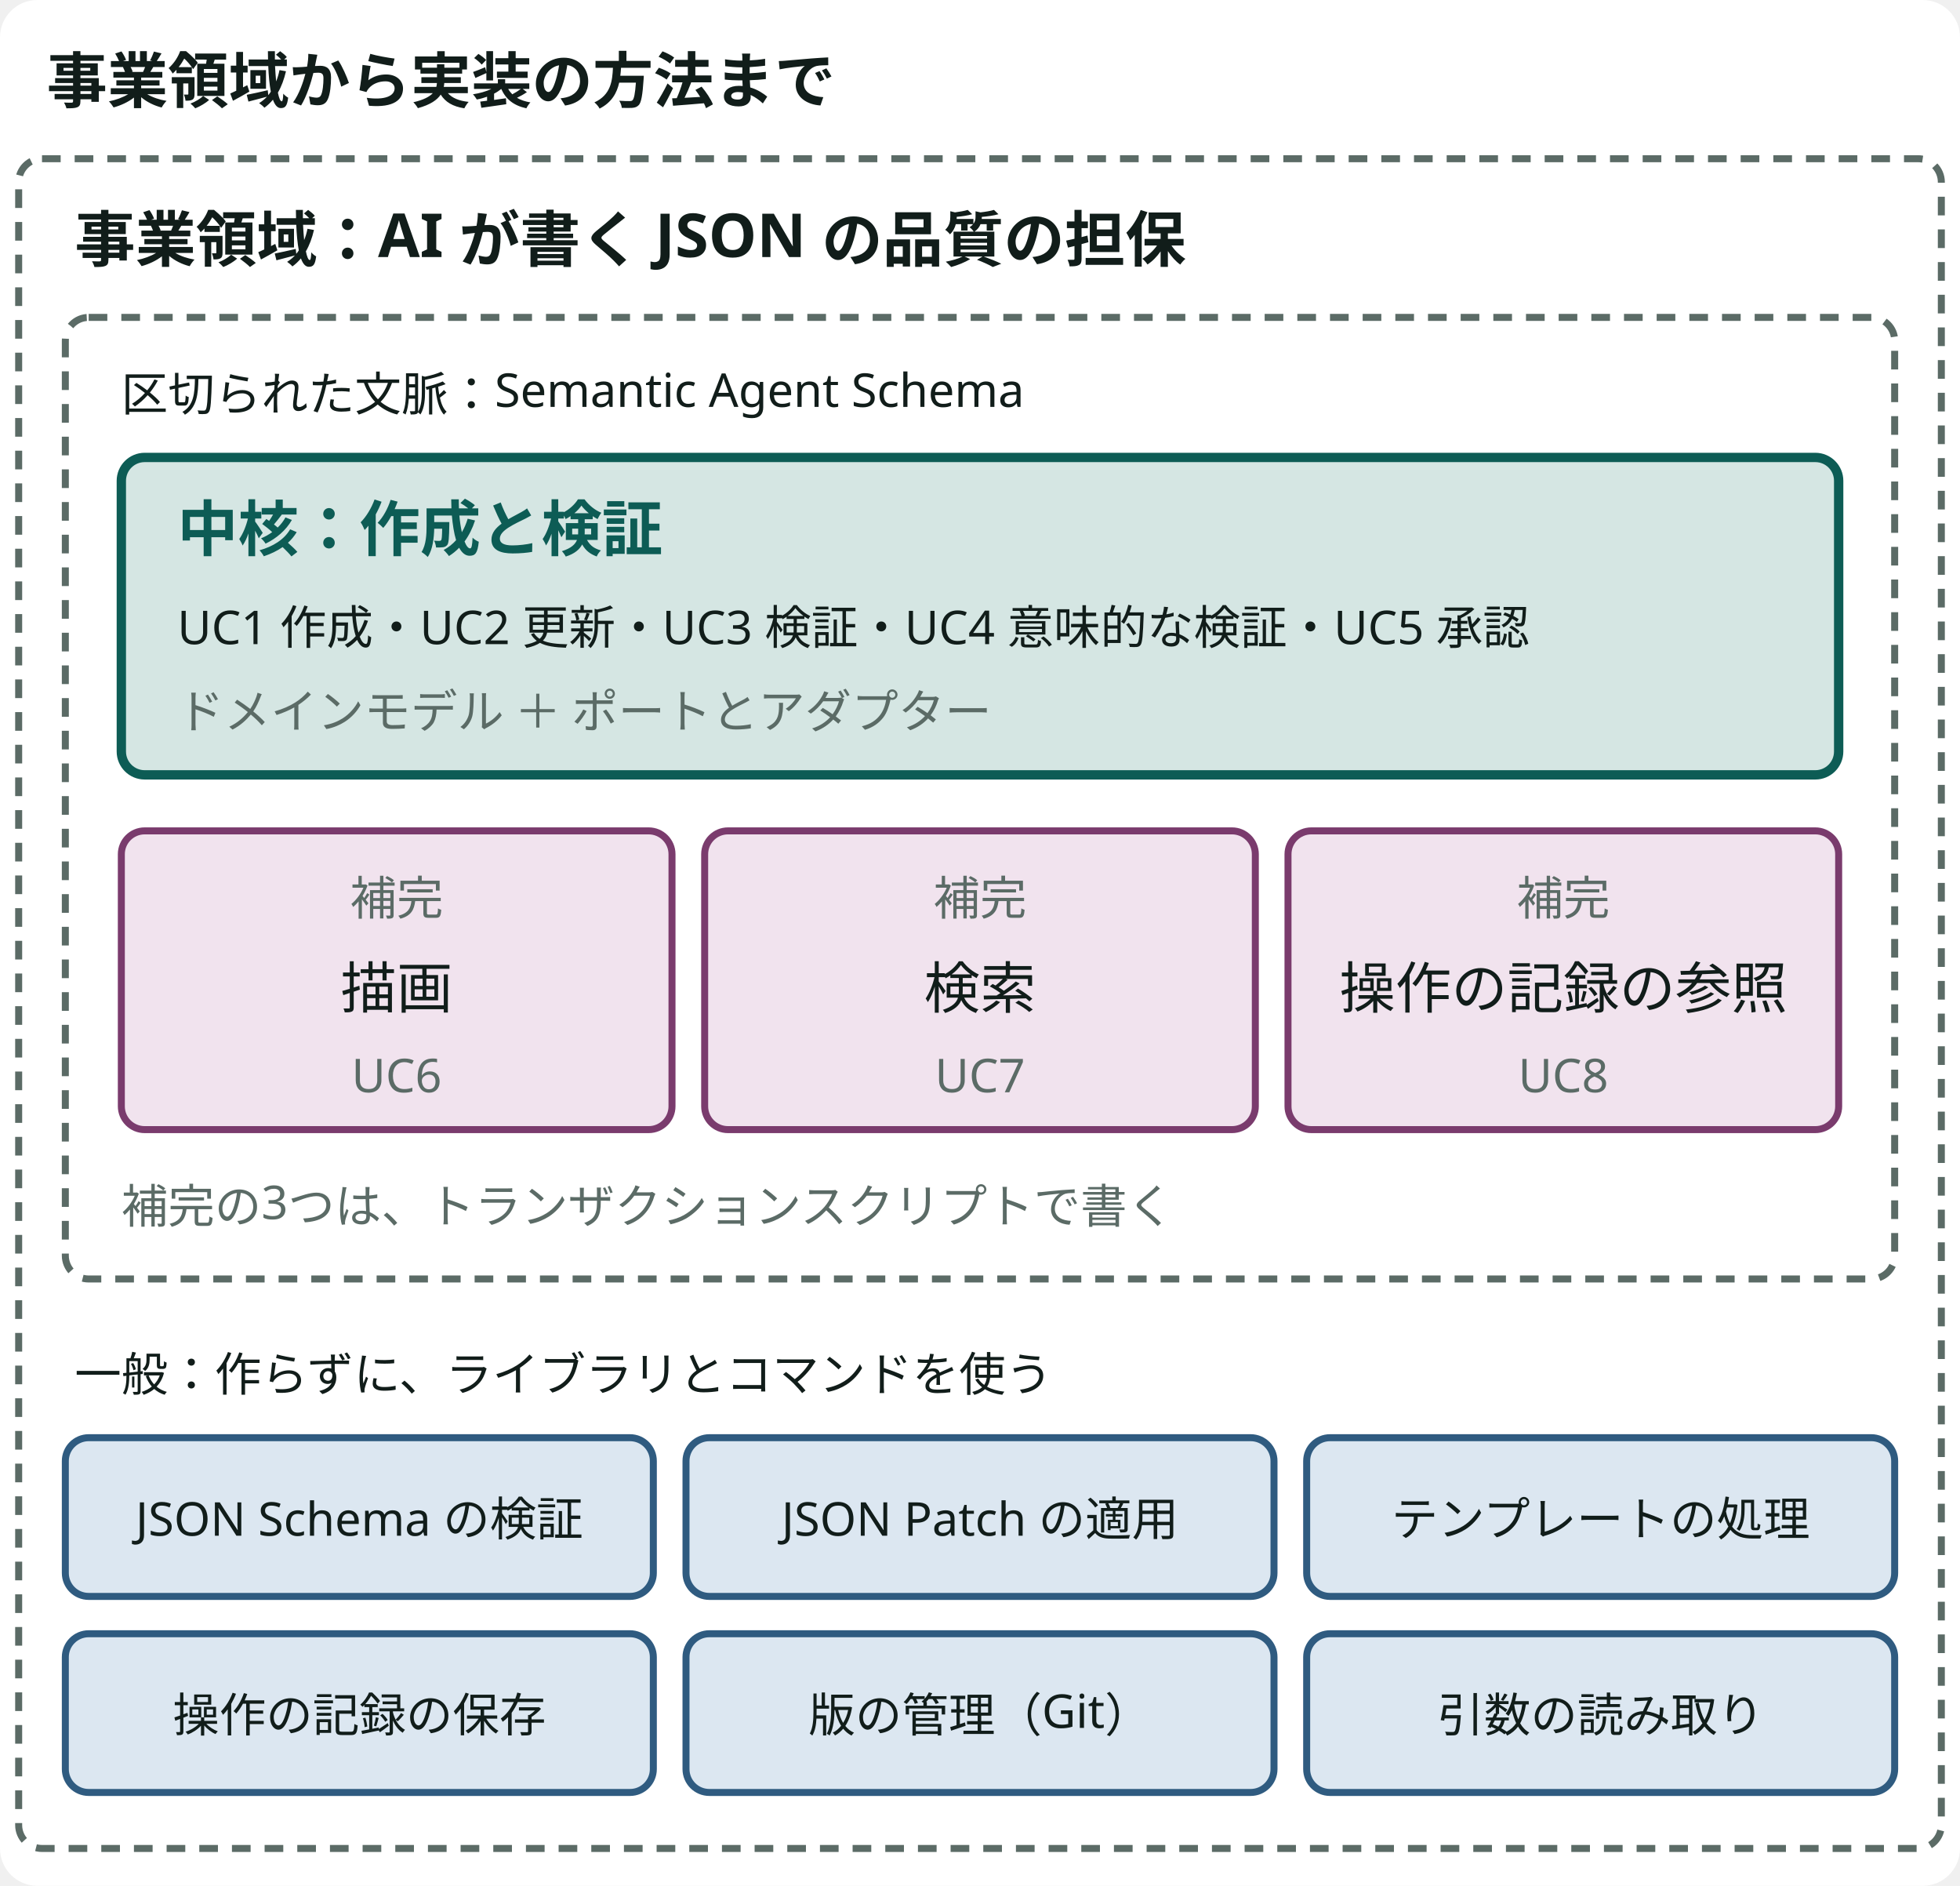
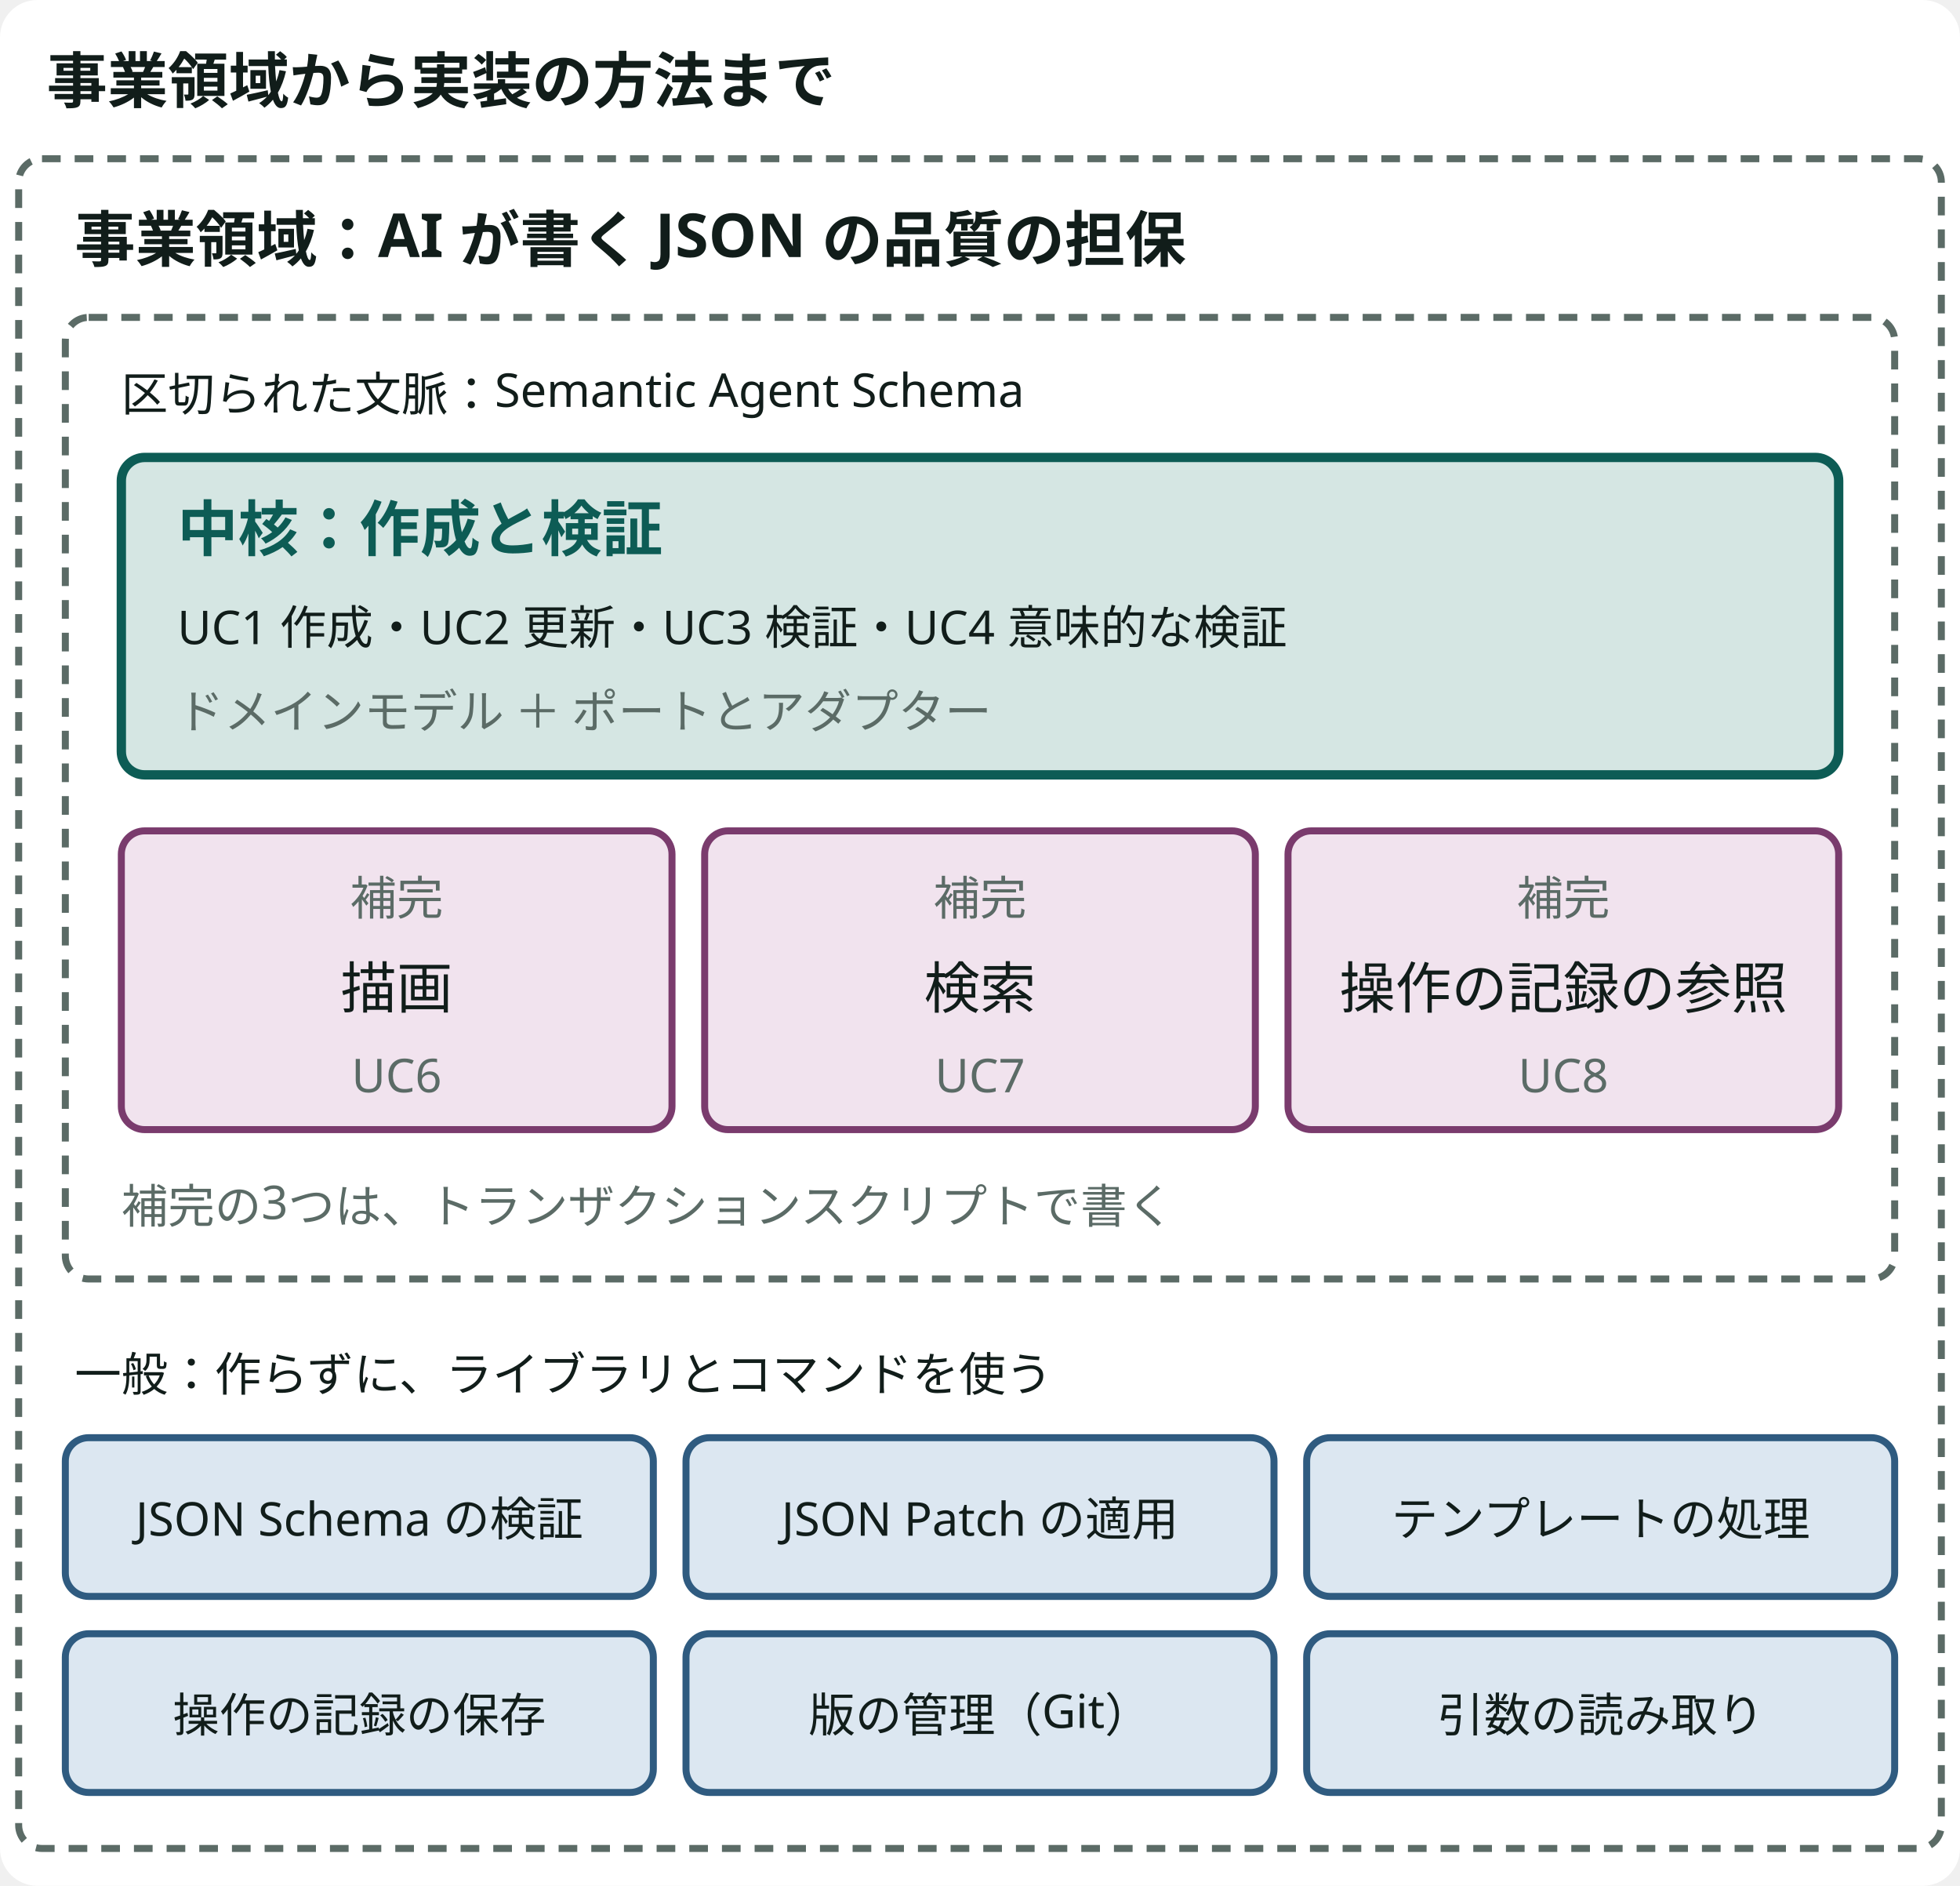
- <svg viewBox="0 0 420 404" role="img" aria-label="事業領域から実装の方法まで。事業領域：AI が書く JSON の品質の担保 ・ 区切られた文脈：Semantic Agent Schema ・ 中核：作成と検証 ・ UC1 作成・UC2 更新・UC3 検証・UC4 意味的な検証・UC5 承認 ・ ドメインモデル ＋ ポートとアダプター ・ 補完 ・ 描画 ・ UC6 ・ 補完 ・ 検索 ・ UC7 ・ 補完 ・ 操作の記録の参照 ・ UC8 ・ 補完の3つは、トランザクションスクリプトで書く ・ 一般：作らずに、ライブラリとコマンドを使う ・ JSON Schema の検証 ・ JSON Patch の適用 ・ テンプレートの処理 ・ 操作の記録の保存 ・ 版の管理（Git） ・ 引数の読み取り" class="dsvg">
+ <svg viewBox="0 0 420 404" role="img" aria-label="事業領域から実装の方法まで。事業領域：AI が書く JSON の品質の担保 ・ 区切られた文脈：Semantic Agent Schema ・ 中核：作成と検証 ・ UC1 作成・UC2 更新・UC3 検証・UC4 意味的な検証 ・ ドメインモデル ＋ ポートとアダプター ・ 補完 ・ 描画 ・ UC6 ・ 補完 ・ 検索 ・ UC7 ・ 補完 ・ 操作の記録の参照 ・ UC8 ・ 補完の3つは、トランザクションスクリプトで書く ・ 一般：作らずに、ライブラリとコマンドを使う ・ JSON Schema の検証 ・ JSON Patch の適用 ・ テンプレートの処理 ・ 操作の記録の保存 ・ 版の管理（Git） ・ 引数の読み取り" class="dsvg">
  <style data-dsvg="dark">.dsvg .canvas{fill:var(--dsvg-area-fill,#FFFFFF)}.dsvg .title{fill:var(--dsvg-ink,#111D1A);font-size:13px;font-weight:700}.dsvg .boundary{stroke:var(--dsvg-ink-soft,#5B6B66)}.dsvg .label.small{fill:var(--dsvg-ink,#111D1A);font-size:10px}.dsvg .box.focus{fill:var(--dsvg-accent-bg,#D5E6E3);stroke:var(--dsvg-accent,#0D5C55)}.dsvg .title.focus{fill:var(--dsvg-accent,#0D5C55);font-size:13px;font-weight:700}.dsvg .note.small{fill:var(--dsvg-ink-soft,#5B6B66);font-size:10px}.dsvg .box.kind-1{fill:var(--dsvg-kind-1-bg,#F1E3EE);stroke:var(--dsvg-kind-1,#7A3B6D)}.dsvg .label{fill:var(--dsvg-ink,#111D1A);font-size:12px}.dsvg .box.kind-2{fill:var(--dsvg-kind-2-bg,#DCE7F1);stroke:var(--dsvg-kind-2,#2F5B80)}@media (prefers-color-scheme:dark){:root:not([data-theme="light"]) .dsvg,.dsvg:root:not([data-theme="light"]){--dsvg-area-fill:#22302D;--dsvg-ink:#E6EEEB;--dsvg-ink-soft:#9DADA8;--dsvg-accent-bg:#173330;--dsvg-accent:#6CC9B8;--dsvg-kind-1-bg:#2E1F2B;--dsvg-kind-1:#D094C2;--dsvg-kind-2-bg:#182A3A;--dsvg-kind-2:#8FB8DE}}:root[data-theme="dark"] .dsvg{--dsvg-area-fill:#22302D;--dsvg-ink:#E6EEEB;--dsvg-ink-soft:#9DADA8;--dsvg-accent-bg:#173330;--dsvg-accent:#6CC9B8;--dsvg-kind-1-bg:#2E1F2B;--dsvg-kind-1:#D094C2;--dsvg-kind-2-bg:#182A3A;--dsvg-kind-2:#8FB8DE}</style>
  <rect data-dsvg="canvas" class="canvas" x="0.0" y="0.0" width="420.0" height="404.0" fill="#FFFFFF" rx="8" />
  <text class="title" x="10" y="22" font-family="Noto Sans JP, Hiragino Kaku Gothic ProN, sans-serif" font-size="13" font-weight="700" fill="#111D1A">事業領域から実装の方法まで</text>
  <rect class="boundary" x="4" y="34" width="412" height="362" fill="none" stroke="#5B6B66" stroke-width="1.5" stroke-dasharray="4 3" rx="5" />
  <text class="title" x="16" y="56" font-family="Noto Sans JP, Hiragino Kaku Gothic ProN, sans-serif" font-size="13" font-weight="700" fill="#111D1A">事業領域：AI が書く JSON の品質の担保</text>
  <rect class="boundary" x="14" y="68" width="392" height="206" fill="none" stroke="#5B6B66" stroke-width="1.5" stroke-dasharray="4 3" rx="5" />
  <text class="label small" x="26" y="88" font-family="Noto Sans JP, Hiragino Kaku Gothic ProN, sans-serif" font-size="10" fill="#111D1A">区切られた文脈：Semantic Agent Schema</text>
  <rect class="box focus" x="26" y="98" width="368" height="68" fill="#D5E6E3" stroke="#0D5C55" stroke-width="2" rx="5" />
  <text class="title focus" x="38" y="118" font-family="Noto Sans JP, Hiragino Kaku Gothic ProN, sans-serif" font-size="13" font-weight="700" fill="#0D5C55">中核：作成と検証</text>
-   <text class="label small" x="38" y="138" font-family="Noto Sans JP, Hiragino Kaku Gothic ProN, sans-serif" font-size="10" fill="#111D1A">UC1 作成・UC2 更新・UC3 検証・UC4 意味的な検証・UC5 承認</text>
+   <text class="label small" x="38" y="138" font-family="Noto Sans JP, Hiragino Kaku Gothic ProN, sans-serif" font-size="10" fill="#111D1A">UC1 作成・UC2 更新・UC3 検証・UC4 意味的な検証</text>
  <text class="note small" x="38" y="156" font-family="Noto Sans JP, Hiragino Kaku Gothic ProN, sans-serif" font-size="10" fill="#5B6B66">ドメインモデル ＋ ポートとアダプター</text>
  <rect class="box kind-1" x="26" y="178" width="118" height="64" fill="#F1E3EE" stroke="#7A3B6D" stroke-width="1.5" rx="5" />
  <text class="note small" x="85" y="196" text-anchor="middle" font-family="Noto Sans JP, Hiragino Kaku Gothic ProN, sans-serif" font-size="10" fill="#5B6B66">補完</text>
  <text class="label" x="85" y="216" text-anchor="middle" font-family="Noto Sans JP, Hiragino Kaku Gothic ProN, sans-serif" font-size="12" fill="#111D1A">描画</text>
  <text class="note small" x="85" y="234" text-anchor="middle" font-family="Noto Sans JP, Hiragino Kaku Gothic ProN, sans-serif" font-size="10" fill="#5B6B66">UC6</text>
  <rect class="box kind-1" x="151" y="178" width="118" height="64" fill="#F1E3EE" stroke="#7A3B6D" stroke-width="1.5" rx="5" />
  <text class="note small" x="210" y="196" text-anchor="middle" font-family="Noto Sans JP, Hiragino Kaku Gothic ProN, sans-serif" font-size="10" fill="#5B6B66">補完</text>
  <text class="label" x="210" y="216" text-anchor="middle" font-family="Noto Sans JP, Hiragino Kaku Gothic ProN, sans-serif" font-size="12" fill="#111D1A">検索</text>
  <text class="note small" x="210" y="234" text-anchor="middle" font-family="Noto Sans JP, Hiragino Kaku Gothic ProN, sans-serif" font-size="10" fill="#5B6B66">UC7</text>
  <rect class="box kind-1" x="276" y="178" width="118" height="64" fill="#F1E3EE" stroke="#7A3B6D" stroke-width="1.5" rx="5" />
  <text class="note small" x="335" y="196" text-anchor="middle" font-family="Noto Sans JP, Hiragino Kaku Gothic ProN, sans-serif" font-size="10" fill="#5B6B66">補完</text>
  <text class="label" x="335" y="216" text-anchor="middle" font-family="Noto Sans JP, Hiragino Kaku Gothic ProN, sans-serif" font-size="12" fill="#111D1A">操作の記録の参照</text>
  <text class="note small" x="335" y="234" text-anchor="middle" font-family="Noto Sans JP, Hiragino Kaku Gothic ProN, sans-serif" font-size="10" fill="#5B6B66">UC8</text>
  <text class="note small" x="26" y="262" font-family="Noto Sans JP, Hiragino Kaku Gothic ProN, sans-serif" font-size="10" fill="#5B6B66">補完の3つは、トランザクションスクリプトで書く</text>
  <text class="label small" x="16" y="298" font-family="Noto Sans JP, Hiragino Kaku Gothic ProN, sans-serif" font-size="10" fill="#111D1A">一般：作らずに、ライブラリとコマンドを使う</text>
  <rect class="box kind-2" x="14" y="308" width="126" height="34" fill="#DCE7F1" stroke="#2F5B80" stroke-width="1.5" rx="5" />
  <text class="label small" x="77" y="329" text-anchor="middle" font-family="Noto Sans JP, Hiragino Kaku Gothic ProN, sans-serif" font-size="10" fill="#111D1A">JSON Schema の検証</text>
  <rect class="box kind-2" x="147" y="308" width="126" height="34" fill="#DCE7F1" stroke="#2F5B80" stroke-width="1.5" rx="5" />
  <text class="label small" x="210" y="329" text-anchor="middle" font-family="Noto Sans JP, Hiragino Kaku Gothic ProN, sans-serif" font-size="10" fill="#111D1A">JSON Patch の適用</text>
  <rect class="box kind-2" x="280" y="308" width="126" height="34" fill="#DCE7F1" stroke="#2F5B80" stroke-width="1.5" rx="5" />
  <text class="label small" x="343" y="329" text-anchor="middle" font-family="Noto Sans JP, Hiragino Kaku Gothic ProN, sans-serif" font-size="10" fill="#111D1A">テンプレートの処理</text>
  <rect class="box kind-2" x="14" y="350" width="126" height="34" fill="#DCE7F1" stroke="#2F5B80" stroke-width="1.5" rx="5" />
  <text class="label small" x="77" y="371" text-anchor="middle" font-family="Noto Sans JP, Hiragino Kaku Gothic ProN, sans-serif" font-size="10" fill="#111D1A">操作の記録の保存</text>
  <rect class="box kind-2" x="147" y="350" width="126" height="34" fill="#DCE7F1" stroke="#2F5B80" stroke-width="1.5" rx="5" />
  <text class="label small" x="210" y="371" text-anchor="middle" font-family="Noto Sans JP, Hiragino Kaku Gothic ProN, sans-serif" font-size="10" fill="#111D1A">版の管理（Git）</text>
  <rect class="box kind-2" x="280" y="350" width="126" height="34" fill="#DCE7F1" stroke="#2F5B80" stroke-width="1.5" rx="5" />
  <text class="label small" x="343" y="371" text-anchor="middle" font-family="Noto Sans JP, Hiragino Kaku Gothic ProN, sans-serif" font-size="10" fill="#111D1A">引数の読み取り</text>
</svg>
